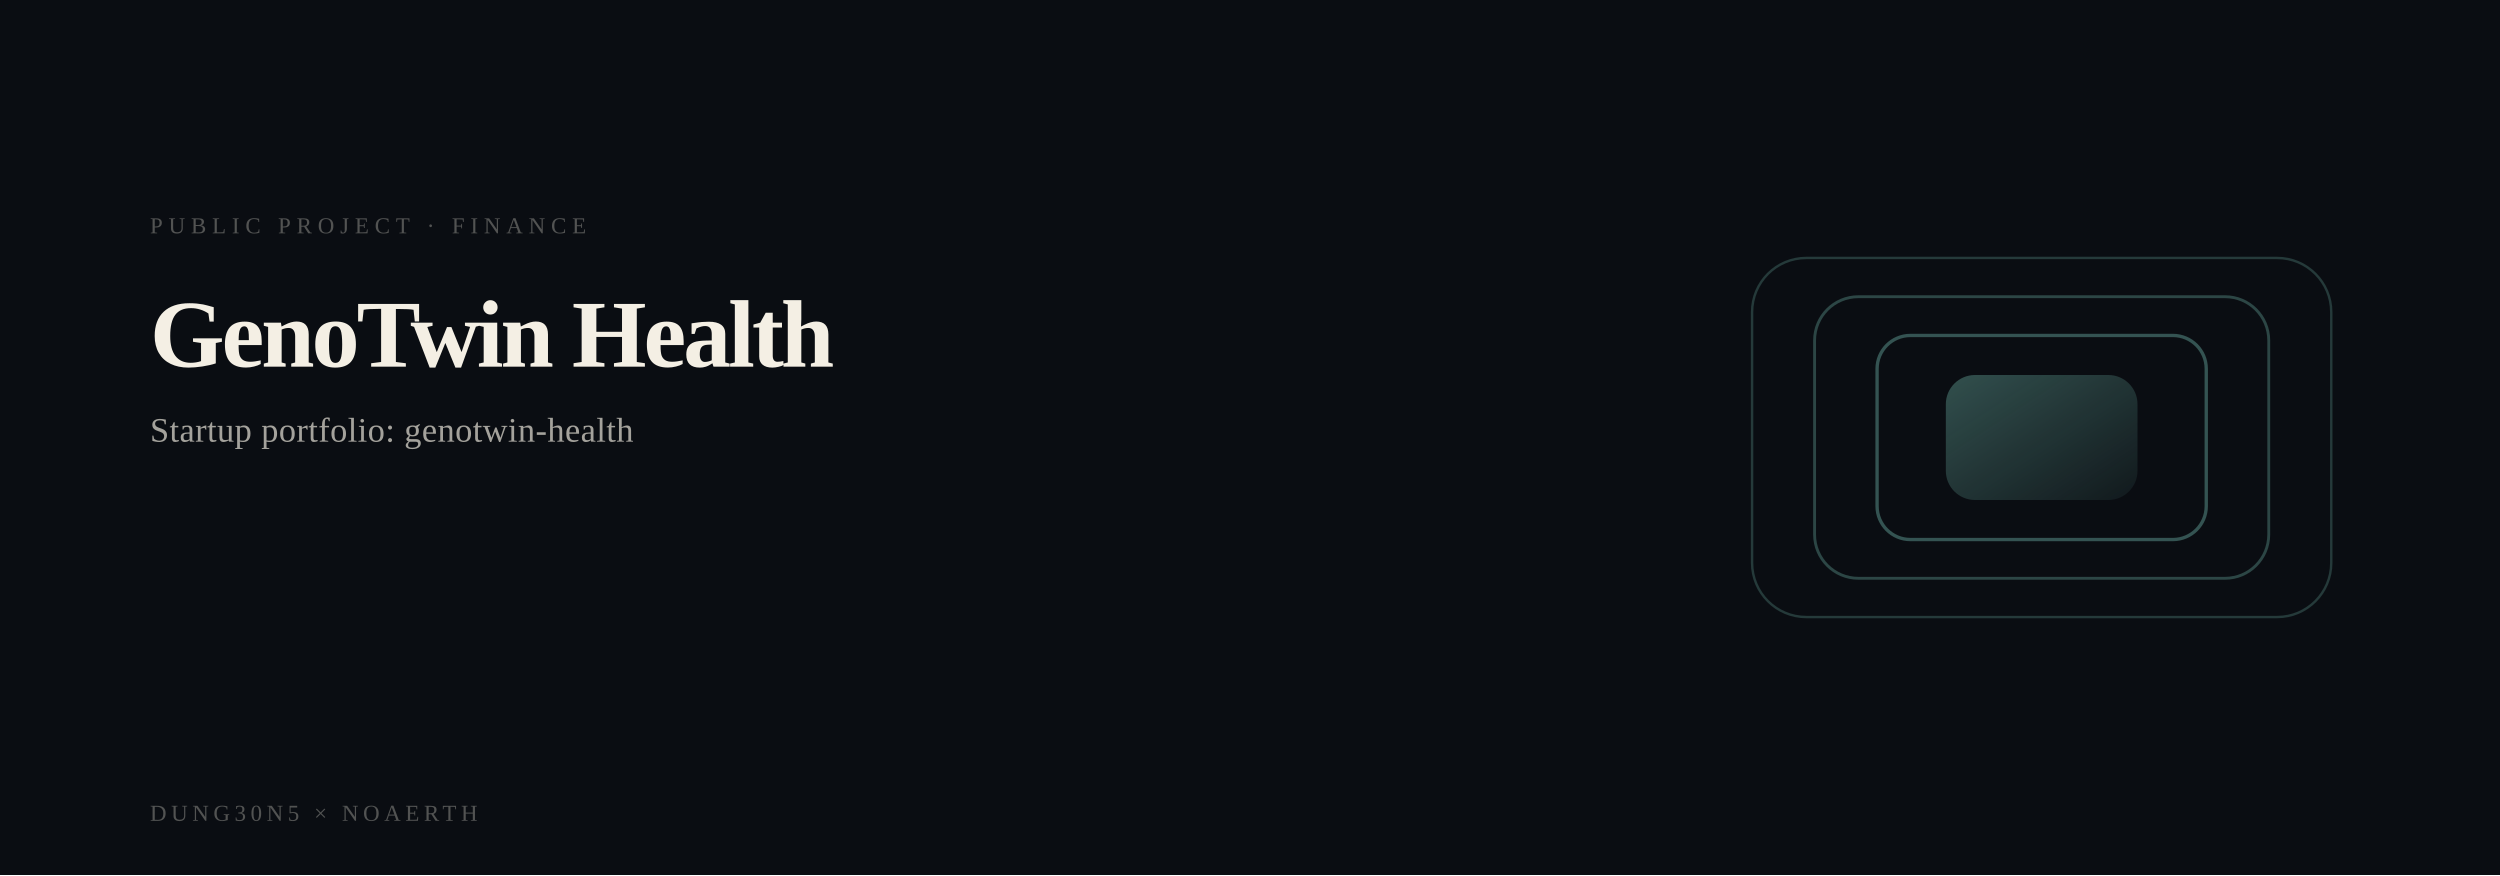
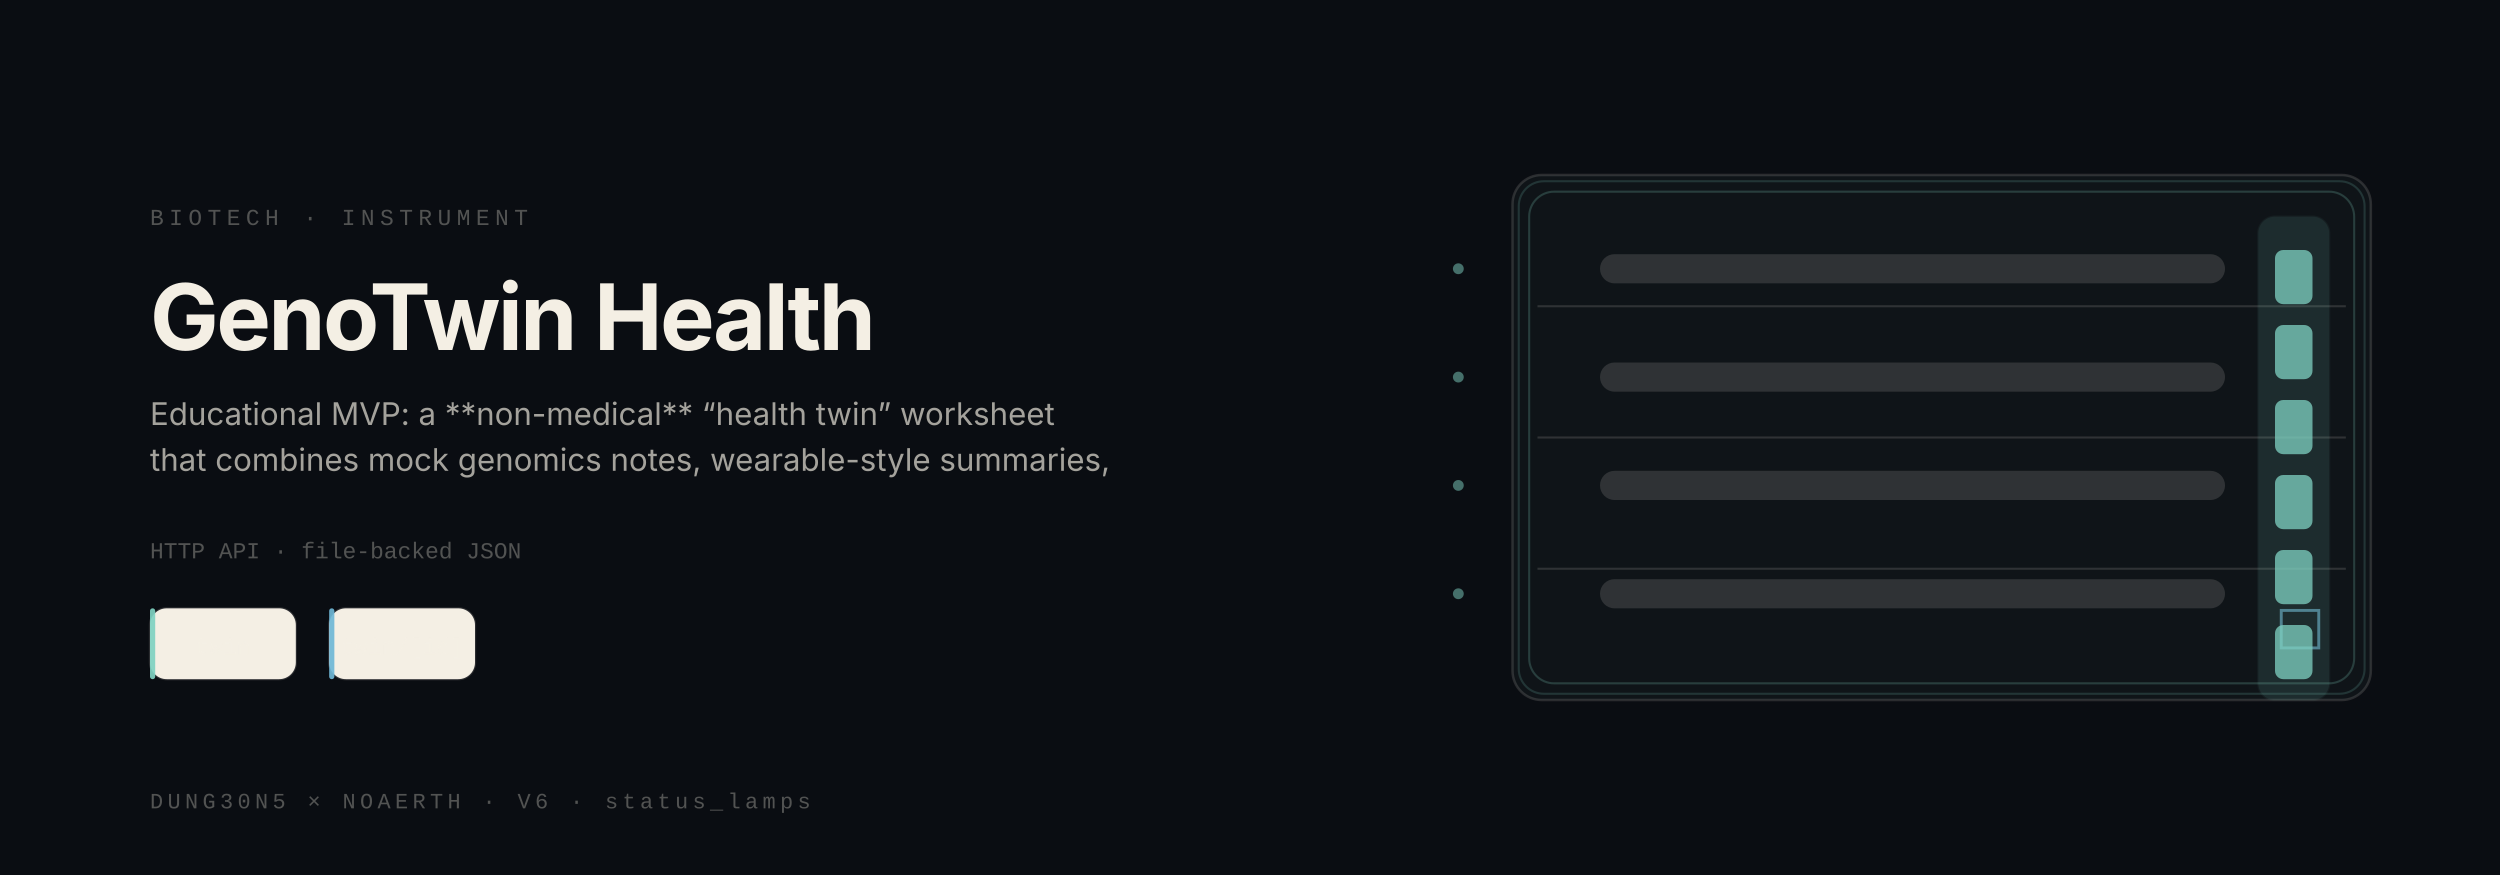
- <svg xmlns="http://www.w3.org/2000/svg" viewBox="0 0 1200 420" width="1200" height="420" role="img" aria-label="GenoTwin Health: ledger columns with allocation flow between them. Motion depicts capital enters, allocates across positions, and settles into an outcome.">
-   <defs>
-     <linearGradient id="hero-genotwin-health-dark-a" x1="0" y1="0" x2="1" y2="1">
-       <stop offset="0" stop-color="#7fd1c1" stop-opacity="0.85" />
-       <stop offset="1" stop-color="#7fd1c1" stop-opacity="0.15" />
-     </linearGradient>
-   </defs>
+ <svg xmlns="http://www.w3.org/2000/svg" viewBox="0 0 1200 420" width="1200" height="420" role="img" aria-label="GenoTwin Health: a cursor runs this project's real commands and output resolves">
  <rect width="1200" height="420" fill="#0a0d12" />
-   <rect x="901" y="161.02" width="158" height="97.96" rx="16" fill="none" stroke="#7fd1c1" stroke-width="1.60" opacity="0.36" />
-   <rect x="871" y="142.42" width="218" height="135.16" rx="21" fill="none" stroke="#7fd1c1" stroke-width="1.38" opacity="0.29" />
-   <rect x="841" y="123.82" width="278" height="172.36" rx="26" fill="none" stroke="#7fd1c1" stroke-width="1.16" opacity="0.23" />
-   <rect x="934" y="180" width="92" height="60" rx="14" fill="url(#hero-genotwin-health-dark-a)" opacity="0.40" />
-   <text x="72" y="112" fill="#f4efe44f" font-size="11" letter-spacing="2.8">PUBLIC PROJECT · FINANCE</text>
-   <text x="72" y="176" fill="#f4efe4" font-size="46" font-weight="660" letter-spacing="-1.4">GenoTwin Health</text>
-   <text x="72" y="212" fill="#f4efe4a8" font-size="16.5" letter-spacing="0.2">Startup portfolio: genotwin-health</text>
-   <rect x="72" y="266" width="106" height="40" rx="9" fill="#f4efe4" fill-opacity="0.05" stroke="#f4efe424" stroke-width="1.1" opacity="0">
-     <animate attributeName="opacity" from="0" to="1" dur="0.5s" begin="0.50s" fill="freeze" />
-   </rect>
-   <rect x="72" y="266" width="2.5" height="40" rx="1.2" fill="#7fd1c1" opacity="0">
-     <animate attributeName="opacity" from="0" to="0.9" dur="0.5s" begin="0.50s" fill="freeze" />
-   </rect>
-   <text x="125" y="291" fill="#f4efe4" font-size="11.5" text-anchor="middle" font-family="ui-monospace,SFMono-Regular,Menlo,monospace" opacity="0">capital<animate attributeName="opacity" from="0" to="1" dur="0.5s" begin="0.65s" fill="freeze" />
-   </text>
-   <rect x="194" y="266" width="106" height="40" rx="9" fill="#f4efe4" fill-opacity="0.05" stroke="#f4efe424" stroke-width="1.1" opacity="0">
-     <animate attributeName="opacity" from="0" to="1" dur="0.5s" begin="1.00s" fill="freeze" />
-   </rect>
-   <rect x="194" y="266" width="2.5" height="40" rx="1.2" fill="#7fd1c1" opacity="0">
-     <animate attributeName="opacity" from="0" to="0.9" dur="0.5s" begin="1.00s" fill="freeze" />
-   </rect>
-   <text x="247" y="291" fill="#f4efe4" font-size="11.5" text-anchor="middle" font-family="ui-monospace,SFMono-Regular,Menlo,monospace" opacity="0">allocate<animate attributeName="opacity" from="0" to="1" dur="0.5s" begin="1.15s" fill="freeze" />
-   </text>
-   <rect x="316" y="266" width="106" height="40" rx="9" fill="#f4efe4" fill-opacity="0.05" stroke="#f4efe424" stroke-width="1.1" opacity="0">
-     <animate attributeName="opacity" from="0" to="1" dur="0.5s" begin="1.50s" fill="freeze" />
-   </rect>
-   <rect x="316" y="266" width="2.5" height="40" rx="1.2" fill="#7fd1c1" opacity="0">
-     <animate attributeName="opacity" from="0" to="0.9" dur="0.5s" begin="1.50s" fill="freeze" />
-   </rect>
-   <text x="369" y="291" fill="#f4efe4" font-size="11.5" text-anchor="middle" font-family="ui-monospace,SFMono-Regular,Menlo,monospace" opacity="0">mark<animate attributeName="opacity" from="0" to="1" dur="0.5s" begin="1.65s" fill="freeze" />
-   </text>
-   <rect x="438" y="266" width="106" height="40" rx="9" fill="#f4efe4" fill-opacity="0.05" stroke="#f4efe424" stroke-width="1.1" opacity="0">
-     <animate attributeName="opacity" from="0" to="1" dur="0.5s" begin="2.00s" fill="freeze" />
-   </rect>
-   <rect x="438" y="266" width="2.5" height="40" rx="1.2" fill="#e7c27a" opacity="0">
-     <animate attributeName="opacity" from="0" to="0.9" dur="0.5s" begin="2.00s" fill="freeze" />
-   </rect>
-   <text x="491" y="291" fill="#f4efe4" font-size="11.5" text-anchor="middle" font-family="ui-monospace,SFMono-Regular,Menlo,monospace" opacity="0">settle<animate attributeName="opacity" from="0" to="1" dur="0.5s" begin="2.15s" fill="freeze" />
-   </text>
-   <text x="72" y="394" fill="#f4efe44f" font-size="11" letter-spacing="2.2">DUNG30N5 × NOAERTH</text>
+   <text x="72" y="108" font-family="ui-monospace, SFMono-Regular, Menlo, Monaco, Consolas, 'Liberation Mono', monospace" font-size="11" letter-spacing="2.6" fill="#f4efe44f">BIOTECH · INSTRUMENT</text>
+   <text x="72" y="168" font-family="-apple-system, BlinkMacSystemFont, 'Segoe UI', Inter, Helvetica, Arial, sans-serif" font-size="44" font-weight="660" letter-spacing="-1.2" fill="#f4efe4">GenoTwin Health</text>
+   <text x="72" y="204" font-family="-apple-system, BlinkMacSystemFont, 'Segoe UI', Inter, Helvetica, Arial, sans-serif" font-size="15" fill="#f4efe4a8">Educational MVP: a **non-medical** “health twin” worksheet</text>
+   <text x="72" y="226" font-family="-apple-system, BlinkMacSystemFont, 'Segoe UI', Inter, Helvetica, Arial, sans-serif" font-size="15" fill="#f4efe4a8">that combines mock genomics notes, wearable-style summaries,</text>
+   <text x="72" y="268" font-family="ui-monospace, SFMono-Regular, Menlo, Monaco, Consolas, 'Liberation Mono', monospace" font-size="11" fill="#f4efe44f">HTTP API · file-backed JSON</text>
+   <rect x="72.0" y="292.0" width="70.0" height="34.0" rx="8" fill="#f4efe4" stroke="#f4efe424" stroke-width="1.1" />
+   <rect x="72.0" y="292.0" width="2.5" height="34.0" rx="1.2" fill="#7fd1c1" opacity="0.92" />
+   <text x="107.0" y="314" font-family="ui-monospace, SFMono-Regular, Menlo, Monaco, Consolas, 'Liberation Mono', monospace" font-size="11" fill="#f4efe4" fill-opacity="0.82" text-anchor="middle">twin</text>
+   <rect x="158.0" y="292.0" width="70.0" height="34.0" rx="8" fill="#f4efe4" stroke="#f4efe424" stroke-width="1.1" />
+   <rect x="158.0" y="292.0" width="2.5" height="34.0" rx="1.2" fill="#6fb7d6" opacity="0.92" />
+   <text x="193.0" y="314" font-family="ui-monospace, SFMono-Regular, Menlo, Monaco, Consolas, 'Liberation Mono', monospace" font-size="11" fill="#f4efe4" fill-opacity="0.82" text-anchor="middle">twin/[id]</text>
+   <rect x="726.0" y="84.0" width="412.0" height="252.0" rx="14" fill="#7fd1c1" fill-opacity="0.04" />
+   <rect x="729.0" y="87.0" width="406.0" height="246.0" rx="12" fill="none" stroke="#7fd1c1" stroke-width="1" stroke-opacity="0.18" />
+   <rect x="726.0" y="84.0" width="412.0" height="252.0" rx="14" fill="none" stroke="#f4efe424" stroke-width="1.2" />
+   <line x1="738.0" y1="147.0" x2="1126.0" y2="147.0" stroke="#f4efe424" stroke-width="1" />
+   <line x1="738.0" y1="210.0" x2="1126.0" y2="210.0" stroke="#f4efe424" stroke-width="1" />
+   <line x1="738.0" y1="273.0" x2="1126.0" y2="273.0" stroke="#f4efe424" stroke-width="1" />
+   <rect x="734.0" y="92.0" width="396.0" height="236.0" rx="12" fill="none" stroke="#7fd1c1" stroke-width="1" stroke-opacity="0.22" />
+   <path d="M1095.0 293.0 h18 v18 h-18 z" fill="none" stroke="#6fb7d6" stroke-width="1.4" opacity="0.6" />
+   <rect x="768" y="122" width="300" height="14" rx="7" fill="#f4efe424" />
+   <circle cx="700.0" cy="129.0" r="2.6" fill="#7fd1c1" opacity="0.5" />
+   <rect x="768" y="174" width="300" height="14" rx="7" fill="#f4efe424" />
+   <circle cx="700.0" cy="181.0" r="2.6" fill="#7fd1c1" opacity="0.5" />
+   <rect x="768" y="226" width="300" height="14" rx="7" fill="#f4efe424" />
+   <circle cx="700.0" cy="233.0" r="2.6" fill="#7fd1c1" opacity="0.5" />
+   <rect x="768" y="278" width="300" height="14" rx="7" fill="#f4efe424" />
+   <circle cx="700.0" cy="285.0" r="2.6" fill="#7fd1c1" opacity="0.5" />
+   <rect x="1084" y="104" width="34" height="232" rx="8" fill="#7fd1c1" opacity="0.13" stroke="#7fd1c1" stroke-width="1.1" stroke-opacity="0.4" />
+   <rect x="1092" y="120" width="18" height="26" rx="4" fill="#7fd1c1" opacity="0.75" />
+   <rect x="1092" y="156" width="18" height="26" rx="4" fill="#7fd1c1" opacity="0.75" />
+   <rect x="1092" y="192" width="18" height="26" rx="4" fill="#7fd1c1" opacity="0.75" />
+   <rect x="1092" y="228" width="18" height="26" rx="4" fill="#7fd1c1" opacity="0.75" />
+   <rect x="1092" y="264" width="18" height="26" rx="4" fill="#7fd1c1" opacity="0.75" />
+   <rect x="1092" y="300" width="18" height="26" rx="4" fill="#7fd1c1" opacity="0.75" />
+   <text x="72" y="388" font-family="ui-monospace, SFMono-Regular, Menlo, Monaco, Consolas, 'Liberation Mono', monospace" font-size="10.5" letter-spacing="2.1" fill="#f4efe44f">DUNG30N5 × NOAERTH · V6 · status_lamps</text>
</svg>
